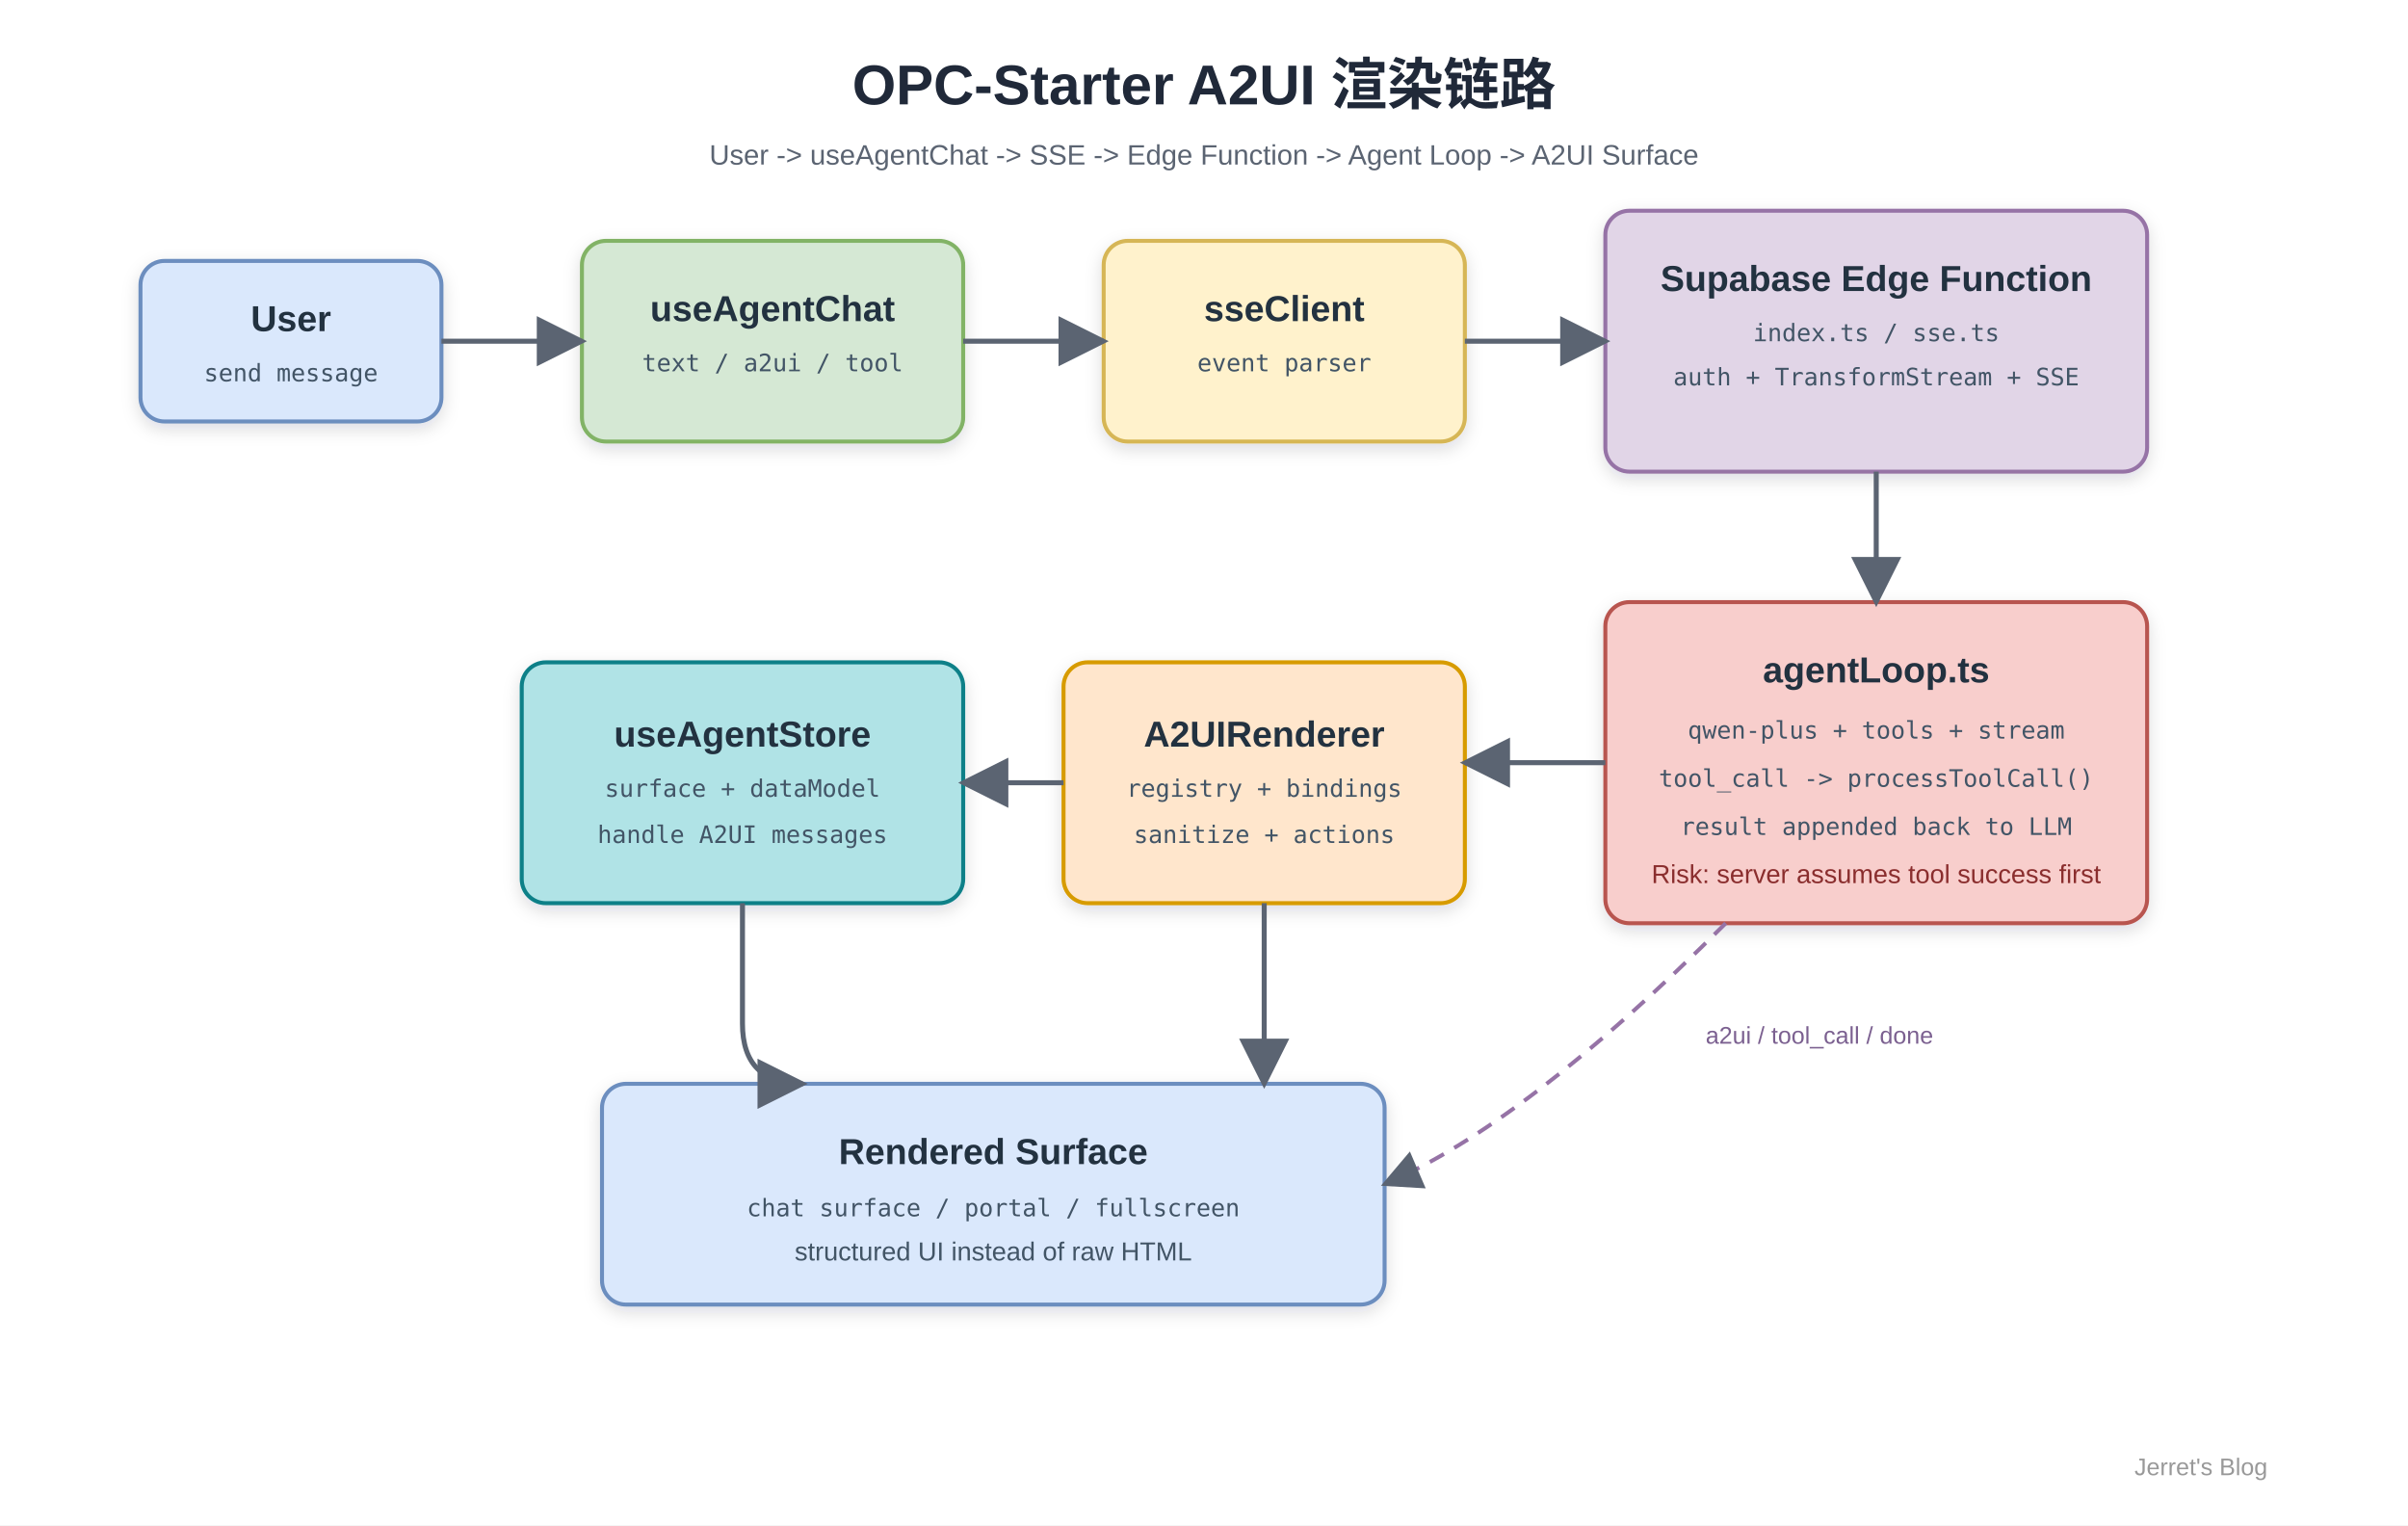
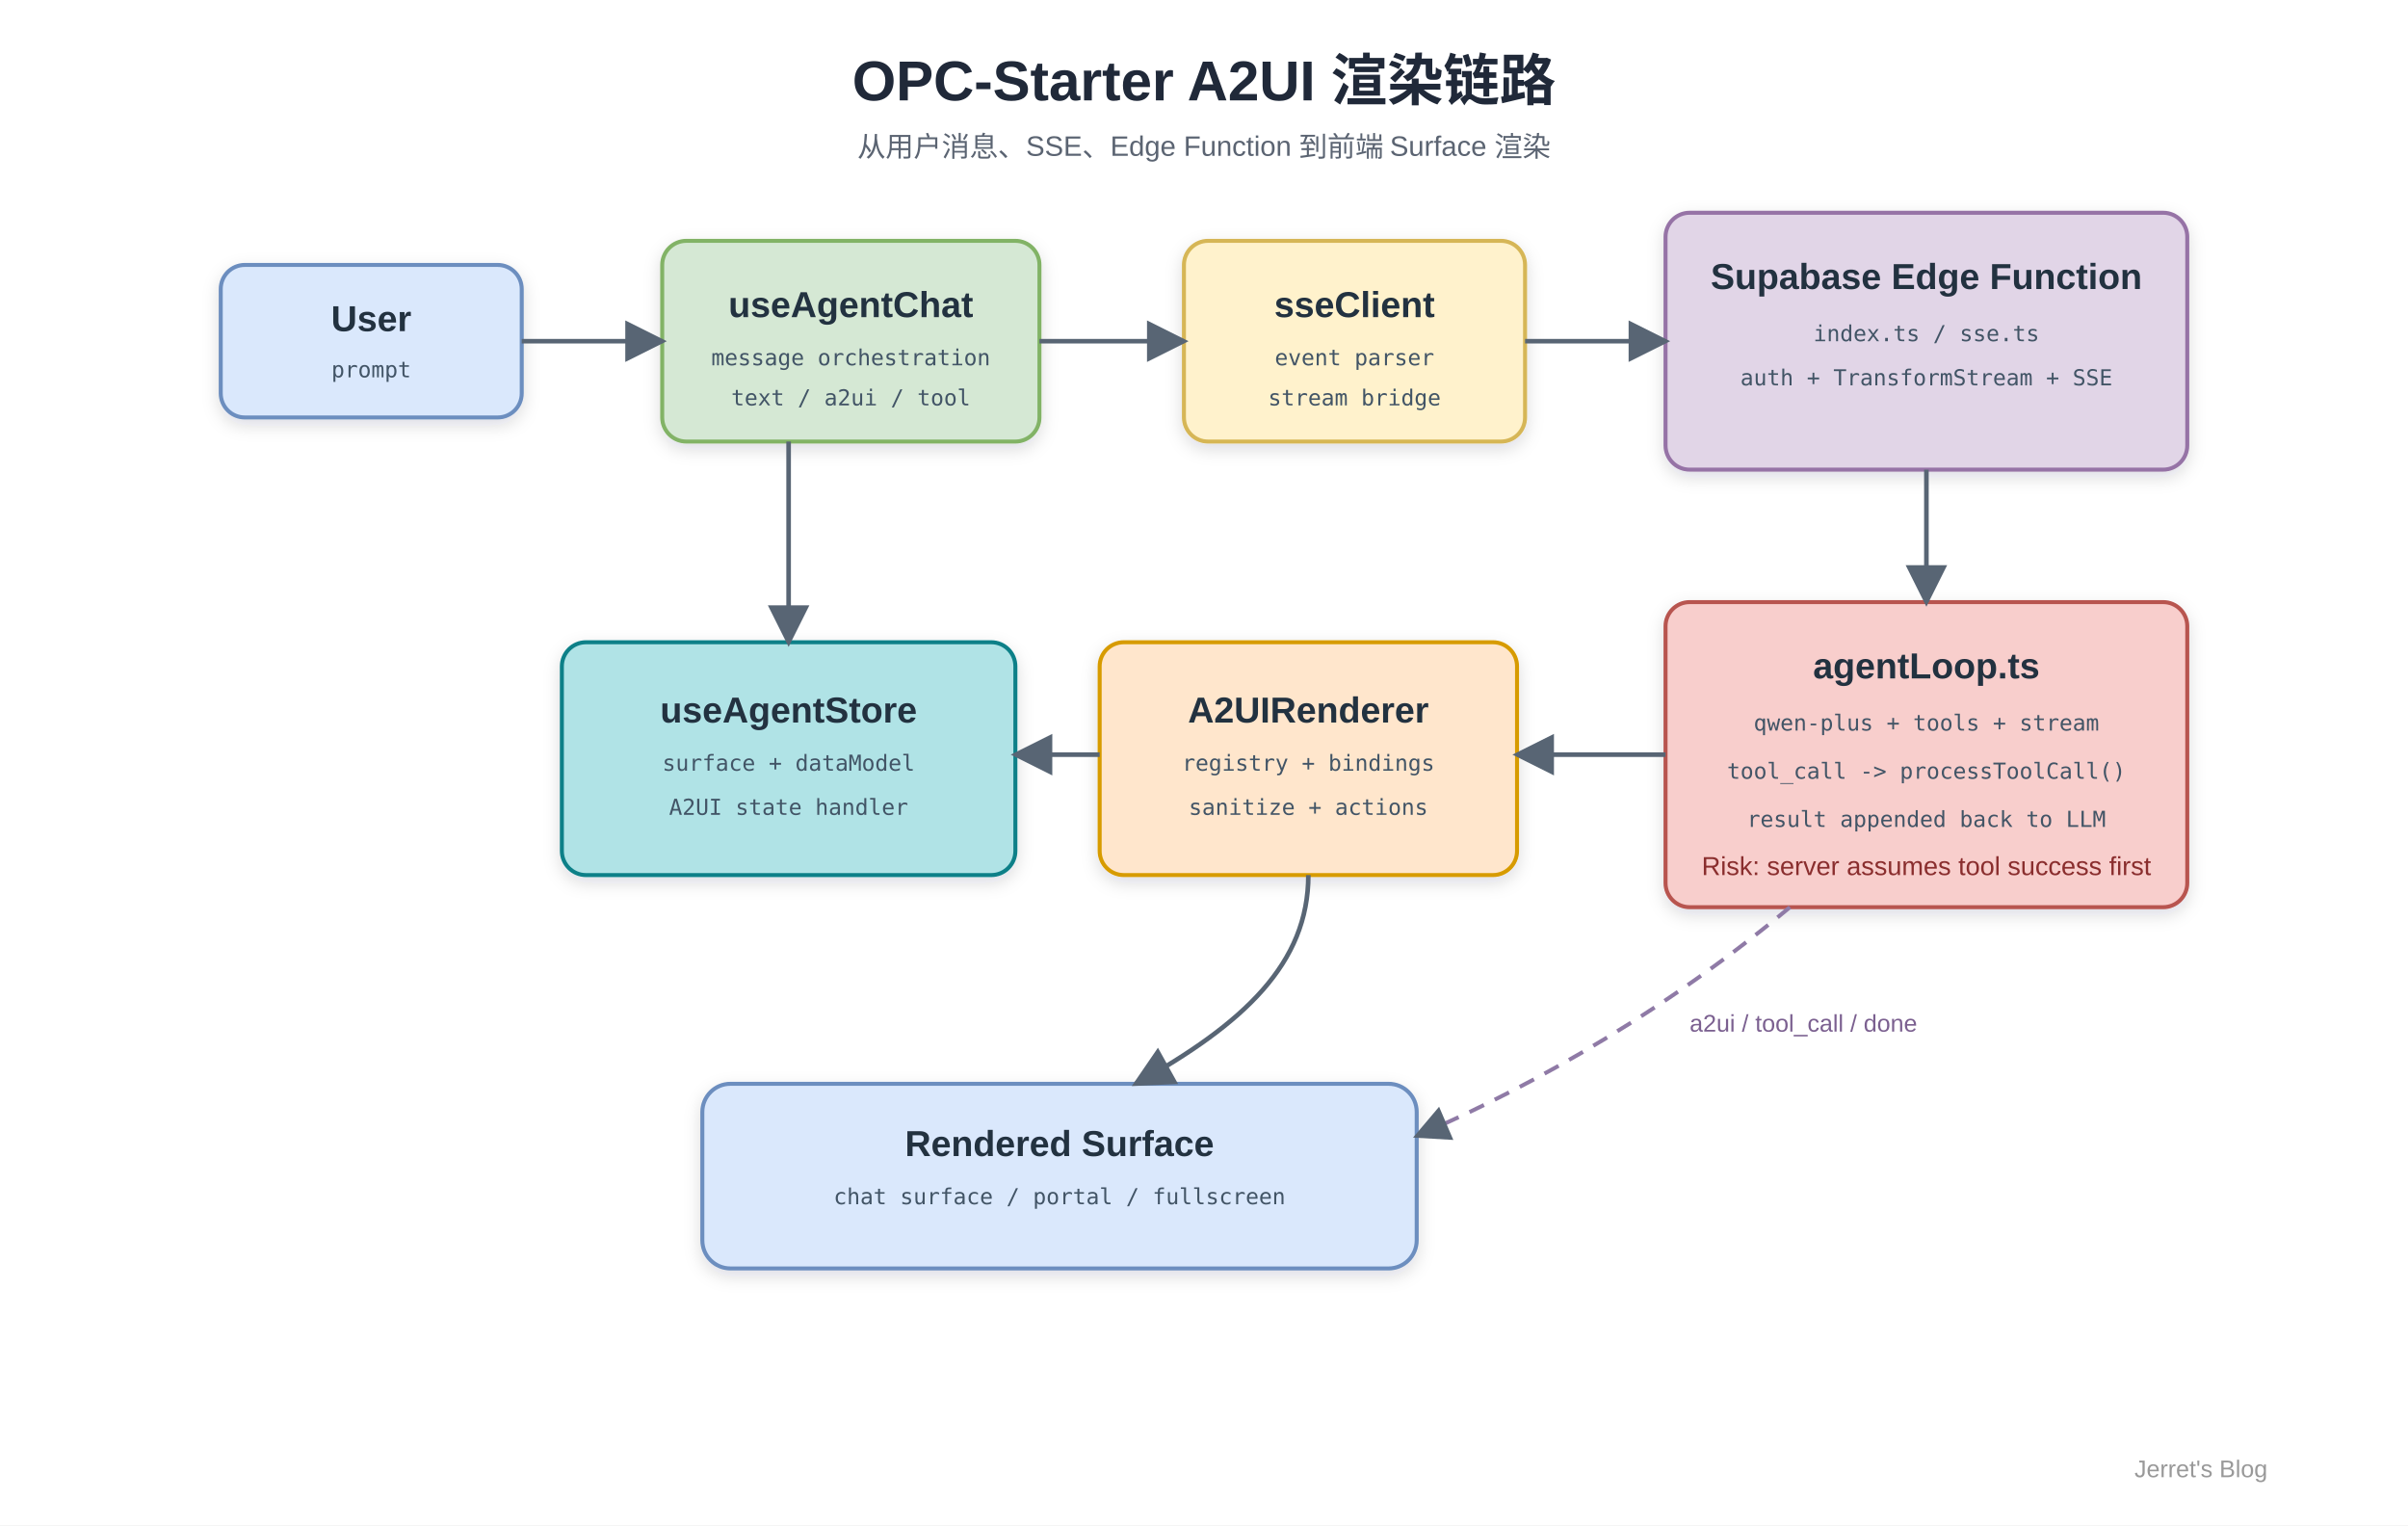
<svg xmlns="http://www.w3.org/2000/svg" viewBox="0 0 1200 760">
  <defs>
-     <marker id="arrow" markerWidth="10" markerHeight="10" refX="9" refY="5" orient="auto">
-       <polygon points="0 0, 10 5, 0 10" fill="#5b6472" />
+     <marker id="arrow" markerWidth="9" markerHeight="9" refX="8" refY="4.5" orient="auto">
+       <polygon points="0 0, 9 4.5, 0 9" fill="#586574" />
    </marker>
    <filter id="shadow" x="-20%" y="-20%" width="140%" height="140%">
      <feDropShadow dx="0" dy="3" stdDeviation="4" flood-color="#0f172a" flood-opacity="0.14" />
    </filter>
  </defs>
  <rect width="1200" height="760" fill="#ffffff" />
-   <text x="600" y="52" text-anchor="middle" font-family="Arial, sans-serif" font-size="28" font-weight="bold" fill="#202939">OPC-Starter A2UI 渲染链路</text>
-   <text x="600" y="82" text-anchor="middle" font-family="Arial, sans-serif" font-size="14" fill="#5b6472">User -&gt; useAgentChat -&gt; SSE -&gt; Edge Function -&gt; Agent Loop -&gt; A2UI Surface</text>
+   <text x="600" y="50" text-anchor="middle" font-family="Arial, sans-serif" font-size="28" font-weight="bold" fill="#202939">OPC-Starter A2UI 渲染链路</text>
+   <text x="600" y="78" text-anchor="middle" font-family="Arial, sans-serif" font-size="14" fill="#5b6472">从用户消息、SSE、Edge Function 到前端 Surface 渲染</text>
  <g filter="url(#shadow)">
-     <rect x="70" y="130" width="150" height="80" rx="12" fill="#dae8fc" stroke="#6c8ebf" stroke-width="2" />
-     <text x="145" y="165" text-anchor="middle" font-family="Arial" font-size="18" font-weight="bold" fill="#243040">User</text>
-     <text x="145" y="190" text-anchor="middle" font-family="monospace" font-size="12" fill="#425466">send message</text>
+     <rect x="110" y="132" width="150" height="76" rx="12" fill="#dae8fc" stroke="#6c8ebf" stroke-width="2" />
+     <text x="185" y="165" text-anchor="middle" font-family="Arial" font-size="18" font-weight="bold" fill="#243040">User</text>
+     <text x="185" y="188" text-anchor="middle" font-family="monospace" font-size="11" fill="#425466">prompt</text>
  </g>
  <g filter="url(#shadow)">
-     <rect x="290" y="120" width="190" height="100" rx="12" fill="#d5e8d4" stroke="#82b366" stroke-width="2" />
-     <text x="385" y="160" text-anchor="middle" font-family="Arial" font-size="18" font-weight="bold" fill="#243040">useAgentChat</text>
-     <text x="385" y="185" text-anchor="middle" font-family="monospace" font-size="12" fill="#425466">text / a2ui / tool</text>
+     <rect x="330" y="120" width="188" height="100" rx="12" fill="#d5e8d4" stroke="#82b366" stroke-width="2" />
+     <text x="424" y="158" text-anchor="middle" font-family="Arial" font-size="18" font-weight="bold" fill="#243040">useAgentChat</text>
+     <text x="424" y="182" text-anchor="middle" font-family="monospace" font-size="11" fill="#425466">message orchestration</text>
+     <text x="424" y="202" text-anchor="middle" font-family="monospace" font-size="11" fill="#425466">text / a2ui / tool</text>
  </g>
  <g filter="url(#shadow)">
-     <rect x="550" y="120" width="180" height="100" rx="12" fill="#fff2cc" stroke="#d6b656" stroke-width="2" />
-     <text x="640" y="160" text-anchor="middle" font-family="Arial" font-size="18" font-weight="bold" fill="#243040">sseClient</text>
-     <text x="640" y="185" text-anchor="middle" font-family="monospace" font-size="12" fill="#425466">event parser</text>
+     <rect x="590" y="120" width="170" height="100" rx="12" fill="#fff2cc" stroke="#d6b656" stroke-width="2" />
+     <text x="675" y="158" text-anchor="middle" font-family="Arial" font-size="18" font-weight="bold" fill="#243040">sseClient</text>
+     <text x="675" y="182" text-anchor="middle" font-family="monospace" font-size="11" fill="#425466">event parser</text>
+     <text x="675" y="202" text-anchor="middle" font-family="monospace" font-size="11" fill="#425466">stream bridge</text>
  </g>
  <g filter="url(#shadow)">
-     <rect x="800" y="105" width="270" height="130" rx="12" fill="#e1d5e7" stroke="#9673a6" stroke-width="2" />
-     <text x="935" y="145" text-anchor="middle" font-family="Arial" font-size="18" font-weight="bold" fill="#243040">Supabase Edge Function</text>
-     <text x="935" y="170" text-anchor="middle" font-family="monospace" font-size="12" fill="#425466">index.ts / sse.ts</text>
-     <text x="935" y="192" text-anchor="middle" font-family="monospace" font-size="12" fill="#425466">auth + TransformStream + SSE</text>
+     <rect x="830" y="106" width="260" height="128" rx="12" fill="#e1d5e7" stroke="#9673a6" stroke-width="2" />
+     <text x="960" y="144" text-anchor="middle" font-family="Arial" font-size="18" font-weight="bold" fill="#243040">Supabase Edge Function</text>
+     <text x="960" y="170" text-anchor="middle" font-family="monospace" font-size="11" fill="#425466">index.ts / sse.ts</text>
+     <text x="960" y="192" text-anchor="middle" font-family="monospace" font-size="11" fill="#425466">auth + TransformStream + SSE</text>
  </g>
  <g filter="url(#shadow)">
-     <rect x="800" y="300" width="270" height="160" rx="12" fill="#f8cecc" stroke="#b85450" stroke-width="2" />
-     <text x="935" y="340" text-anchor="middle" font-family="Arial" font-size="18" font-weight="bold" fill="#243040">agentLoop.ts</text>
-     <text x="935" y="368" text-anchor="middle" font-family="monospace" font-size="12" fill="#425466">qwen-plus + tools + stream</text>
-     <text x="935" y="392" text-anchor="middle" font-family="monospace" font-size="12" fill="#425466">tool_call -&gt; processToolCall()</text>
-     <text x="935" y="416" text-anchor="middle" font-family="monospace" font-size="12" fill="#425466">result appended back to LLM</text>
-     <text x="935" y="440" text-anchor="middle" font-family="Arial" font-size="13" fill="#8a2d2d">Risk: server assumes tool success first</text>
+     <rect x="830" y="300" width="260" height="152" rx="12" fill="#f8cecc" stroke="#b85450" stroke-width="2" />
+     <text x="960" y="338" text-anchor="middle" font-family="Arial" font-size="18" font-weight="bold" fill="#243040">agentLoop.ts</text>
+     <text x="960" y="364" text-anchor="middle" font-family="monospace" font-size="11" fill="#425466">qwen-plus + tools + stream</text>
+     <text x="960" y="388" text-anchor="middle" font-family="monospace" font-size="11" fill="#425466">tool_call -&gt; processToolCall()</text>
+     <text x="960" y="412" text-anchor="middle" font-family="monospace" font-size="11" fill="#425466">result appended back to LLM</text>
+     <text x="960" y="436" text-anchor="middle" font-family="Arial" font-size="13" fill="#8a2d2d">Risk: server assumes tool success first</text>
  </g>
  <g filter="url(#shadow)">
-     <rect x="260" y="330" width="220" height="120" rx="12" fill="#b0e3e6" stroke="#0e8088" stroke-width="2" />
-     <text x="370" y="372" text-anchor="middle" font-family="Arial" font-size="18" font-weight="bold" fill="#243040">useAgentStore</text>
-     <text x="370" y="397" text-anchor="middle" font-family="monospace" font-size="12" fill="#425466">surface + dataModel</text>
-     <text x="370" y="420" text-anchor="middle" font-family="monospace" font-size="12" fill="#425466">handle A2UI messages</text>
+     <rect x="280" y="320" width="226" height="116" rx="12" fill="#b0e3e6" stroke="#0e8088" stroke-width="2" />
+     <text x="393" y="360" text-anchor="middle" font-family="Arial" font-size="18" font-weight="bold" fill="#243040">useAgentStore</text>
+     <text x="393" y="384" text-anchor="middle" font-family="monospace" font-size="11" fill="#425466">surface + dataModel</text>
+     <text x="393" y="406" text-anchor="middle" font-family="monospace" font-size="11" fill="#425466">A2UI state handler</text>
  </g>
  <g filter="url(#shadow)">
-     <rect x="530" y="330" width="200" height="120" rx="12" fill="#ffe6cc" stroke="#d79b00" stroke-width="2" />
-     <text x="630" y="372" text-anchor="middle" font-family="Arial" font-size="18" font-weight="bold" fill="#243040">A2UIRenderer</text>
-     <text x="630" y="397" text-anchor="middle" font-family="monospace" font-size="12" fill="#425466">registry + bindings</text>
-     <text x="630" y="420" text-anchor="middle" font-family="monospace" font-size="12" fill="#425466">sanitize + actions</text>
+     <rect x="548" y="320" width="208" height="116" rx="12" fill="#ffe6cc" stroke="#d79b00" stroke-width="2" />
+     <text x="652" y="360" text-anchor="middle" font-family="Arial" font-size="18" font-weight="bold" fill="#243040">A2UIRenderer</text>
+     <text x="652" y="384" text-anchor="middle" font-family="monospace" font-size="11" fill="#425466">registry + bindings</text>
+     <text x="652" y="406" text-anchor="middle" font-family="monospace" font-size="11" fill="#425466">sanitize + actions</text>
  </g>
  <g filter="url(#shadow)">
-     <rect x="300" y="540" width="390" height="110" rx="12" fill="#dae8fc" stroke="#6c8ebf" stroke-width="2" />
-     <text x="495" y="580" text-anchor="middle" font-family="Arial" font-size="18" font-weight="bold" fill="#243040">Rendered Surface</text>
-     <text x="495" y="606" text-anchor="middle" font-family="monospace" font-size="12" fill="#425466">chat surface / portal / fullscreen</text>
-     <text x="495" y="628" text-anchor="middle" font-family="Arial" font-size="13" fill="#425466">structured UI instead of raw HTML</text>
+     <rect x="350" y="540" width="356" height="92" rx="14" fill="#dae8fc" stroke="#6c8ebf" stroke-width="2" />
+     <text x="528" y="576" text-anchor="middle" font-family="Arial" font-size="18" font-weight="bold" fill="#243040">Rendered Surface</text>
+     <text x="528" y="600" text-anchor="middle" font-family="monospace" font-size="11" fill="#425466">chat surface / portal / fullscreen</text>
  </g>
-   <g stroke="#5b6472" stroke-width="2.5" fill="none" marker-end="url(#arrow)">
-     <path d="M 220 170 L 290 170" />
-     <path d="M 480 170 L 550 170" />
-     <path d="M 730 170 L 800 170" />
-     <path d="M 935 235 L 935 300" />
-     <path d="M 800 380 L 730 380" />
-     <path d="M 530 390 L 480 390" />
-     <path d="M 370 450 L 370 510 Q 370 540 400 540" />
-     <path d="M 630 450 L 630 540" />
+   <g stroke="#586574" stroke-width="2.3" fill="none" marker-end="url(#arrow)">
+     <path d="M 260 170 C 282 170 300 170 330 170" />
+     <path d="M 518 170 C 540 170 558 170 590 170" />
+     <path d="M 760 170 C 784 170 804 170 830 170" />
+     <path d="M 393 220 C 393 260 393 284 393 320" />
+     <path d="M 960 234 C 960 260 960 278 960 300" />
+     <path d="M 830 376 C 808 376 790 376 756 376" />
+     <path d="M 548 376 C 534 376 524 376 506 376" />
+     <path d="M 652 436 C 652 480 620 510 566 540" />
  </g>
-   <g stroke="#9673a6" stroke-width="2" fill="none" stroke-dasharray="8 6" marker-end="url(#arrow)">
-     <path d="M 860 460 Q 760 560 690 590" />
+   <g stroke="#8f7aa6" stroke-width="2" fill="none" stroke-dasharray="8 6" marker-end="url(#arrow)">
+     <path d="M 892 452 C 820 512 748 548 706 566" />
  </g>
-   <text x="850" y="520" font-family="Arial" font-size="12" fill="#7b6090">a2ui / tool_call / done</text>
-   <text x="1130" y="735" font-family="Arial, sans-serif" font-size="12" fill="#999999" text-anchor="end">Jerret's Blog</text>
+   <text x="842" y="514" font-family="Arial" font-size="12" fill="#7b6090">a2ui / tool_call / done</text>
+   <text x="1130" y="736" font-family="Arial, sans-serif" font-size="12" fill="#999999" text-anchor="end">Jerret's Blog</text>
</svg>
